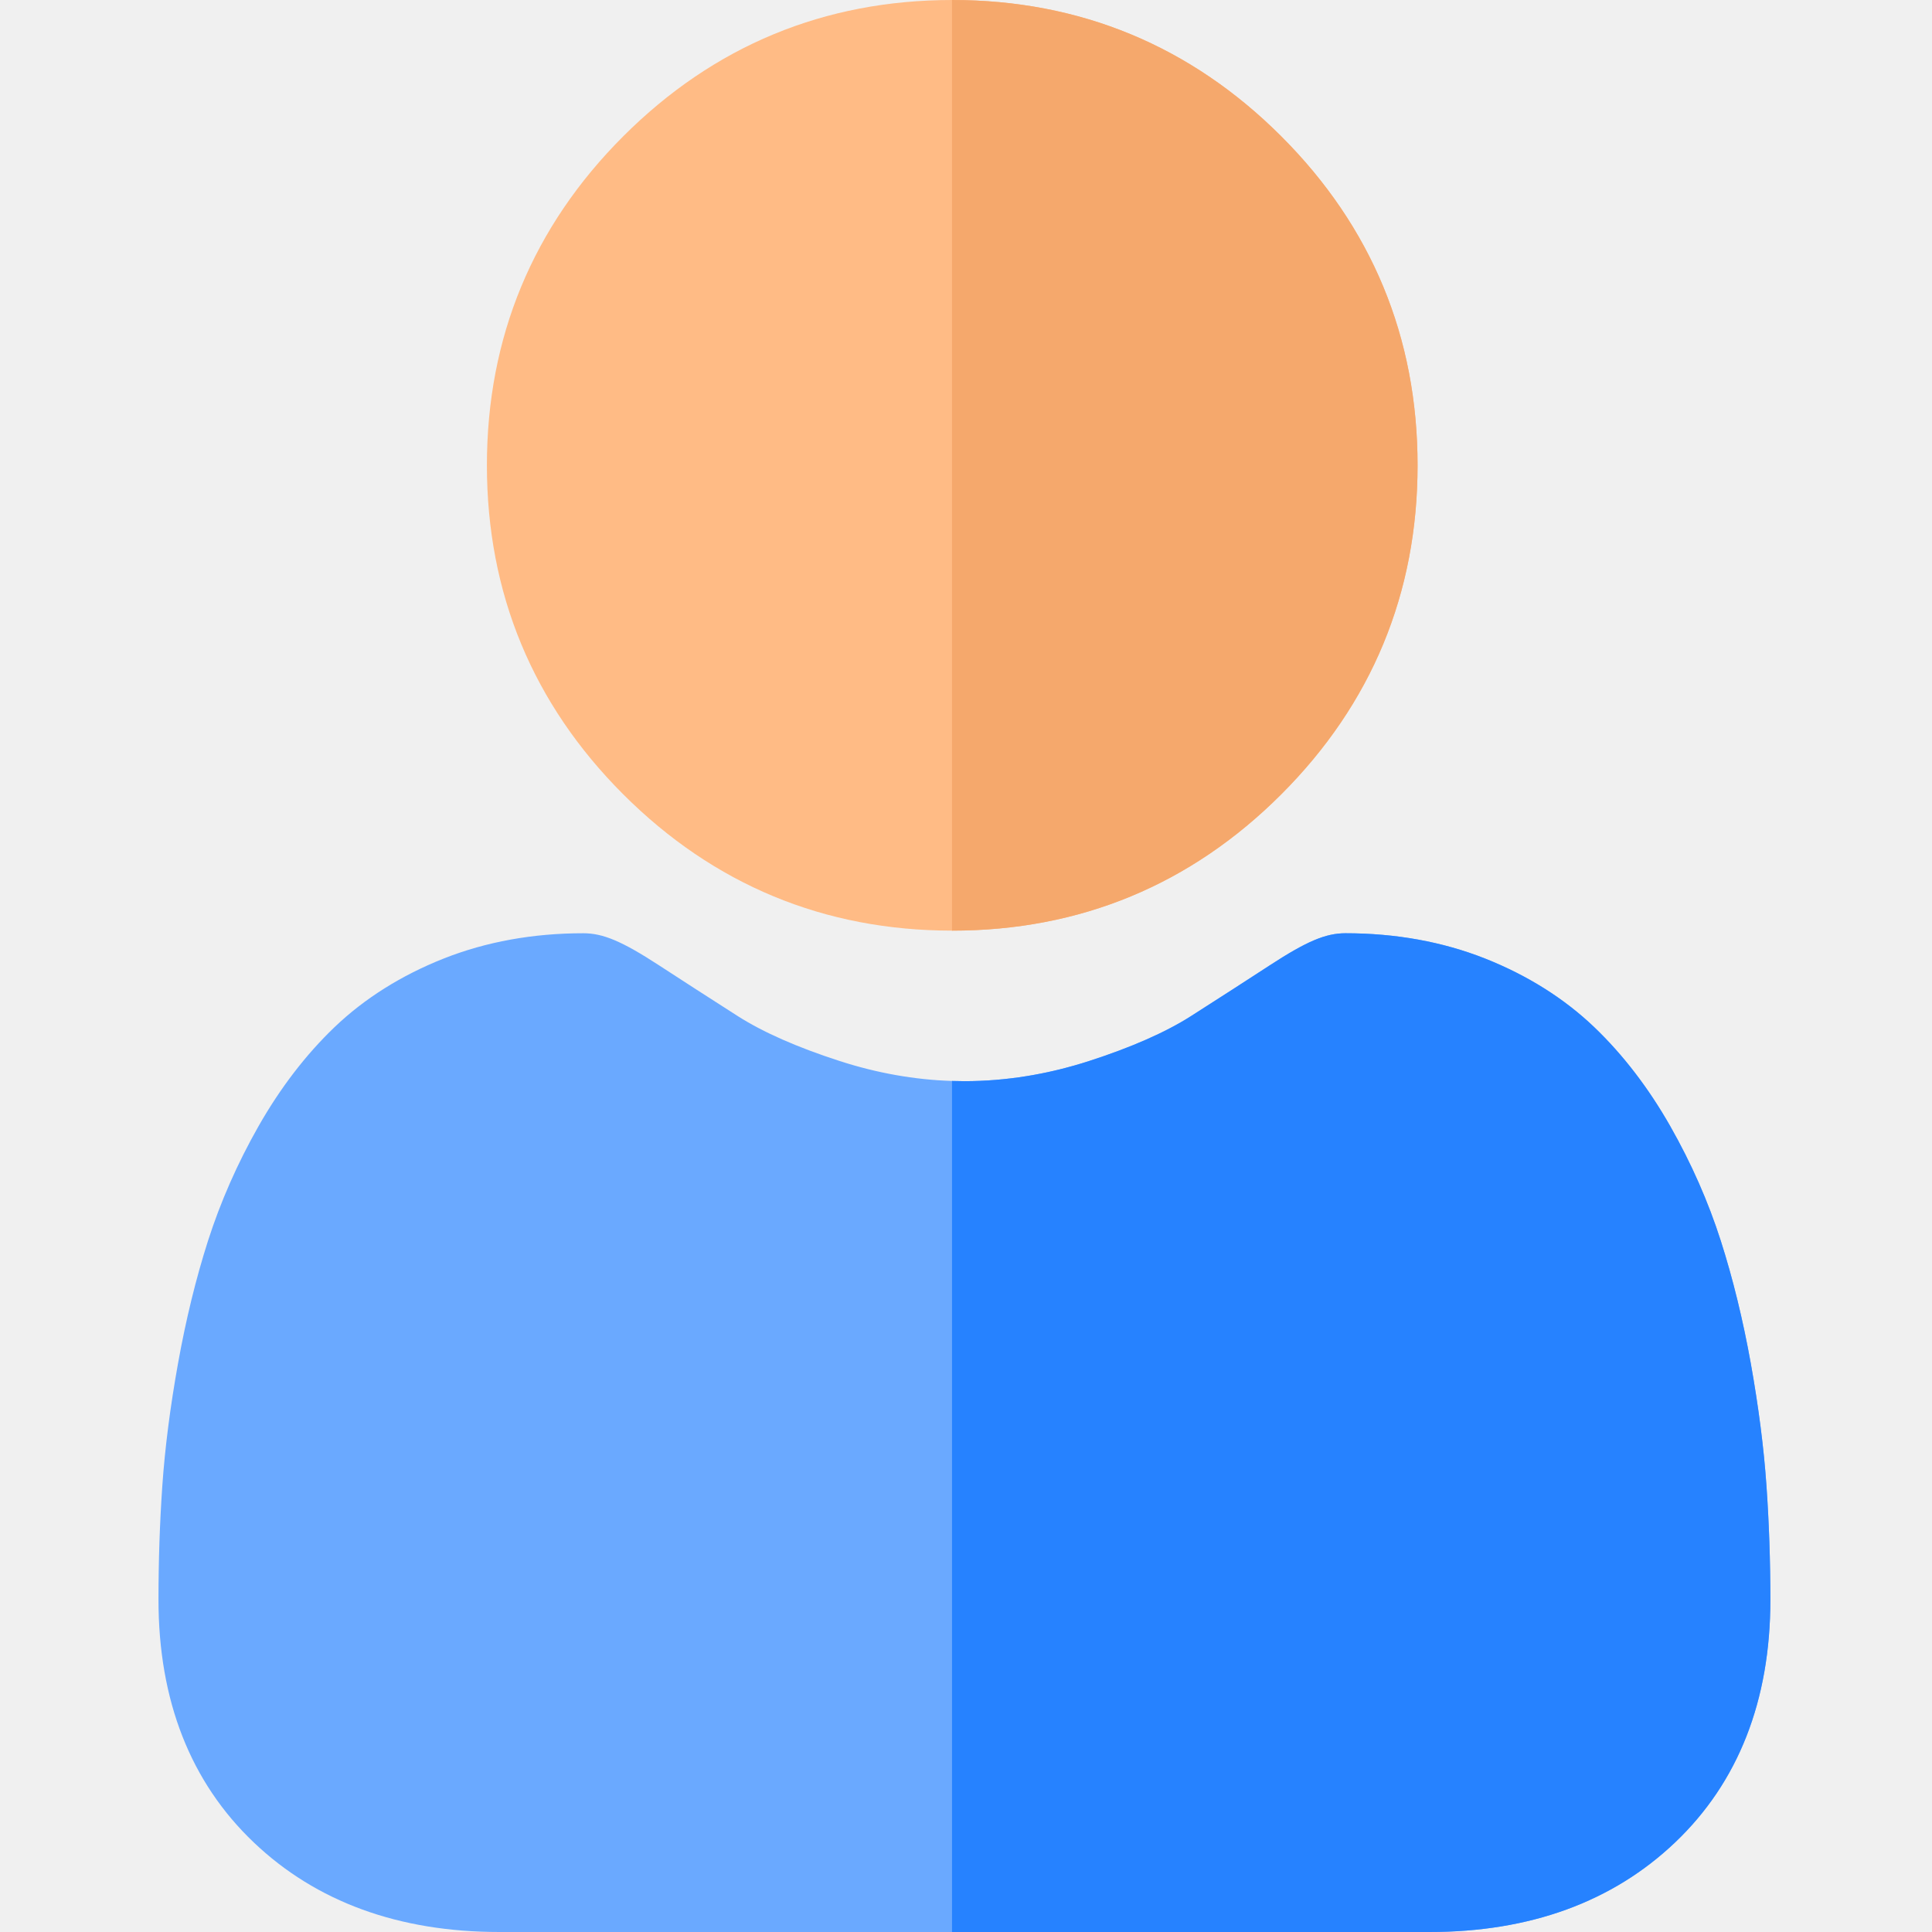
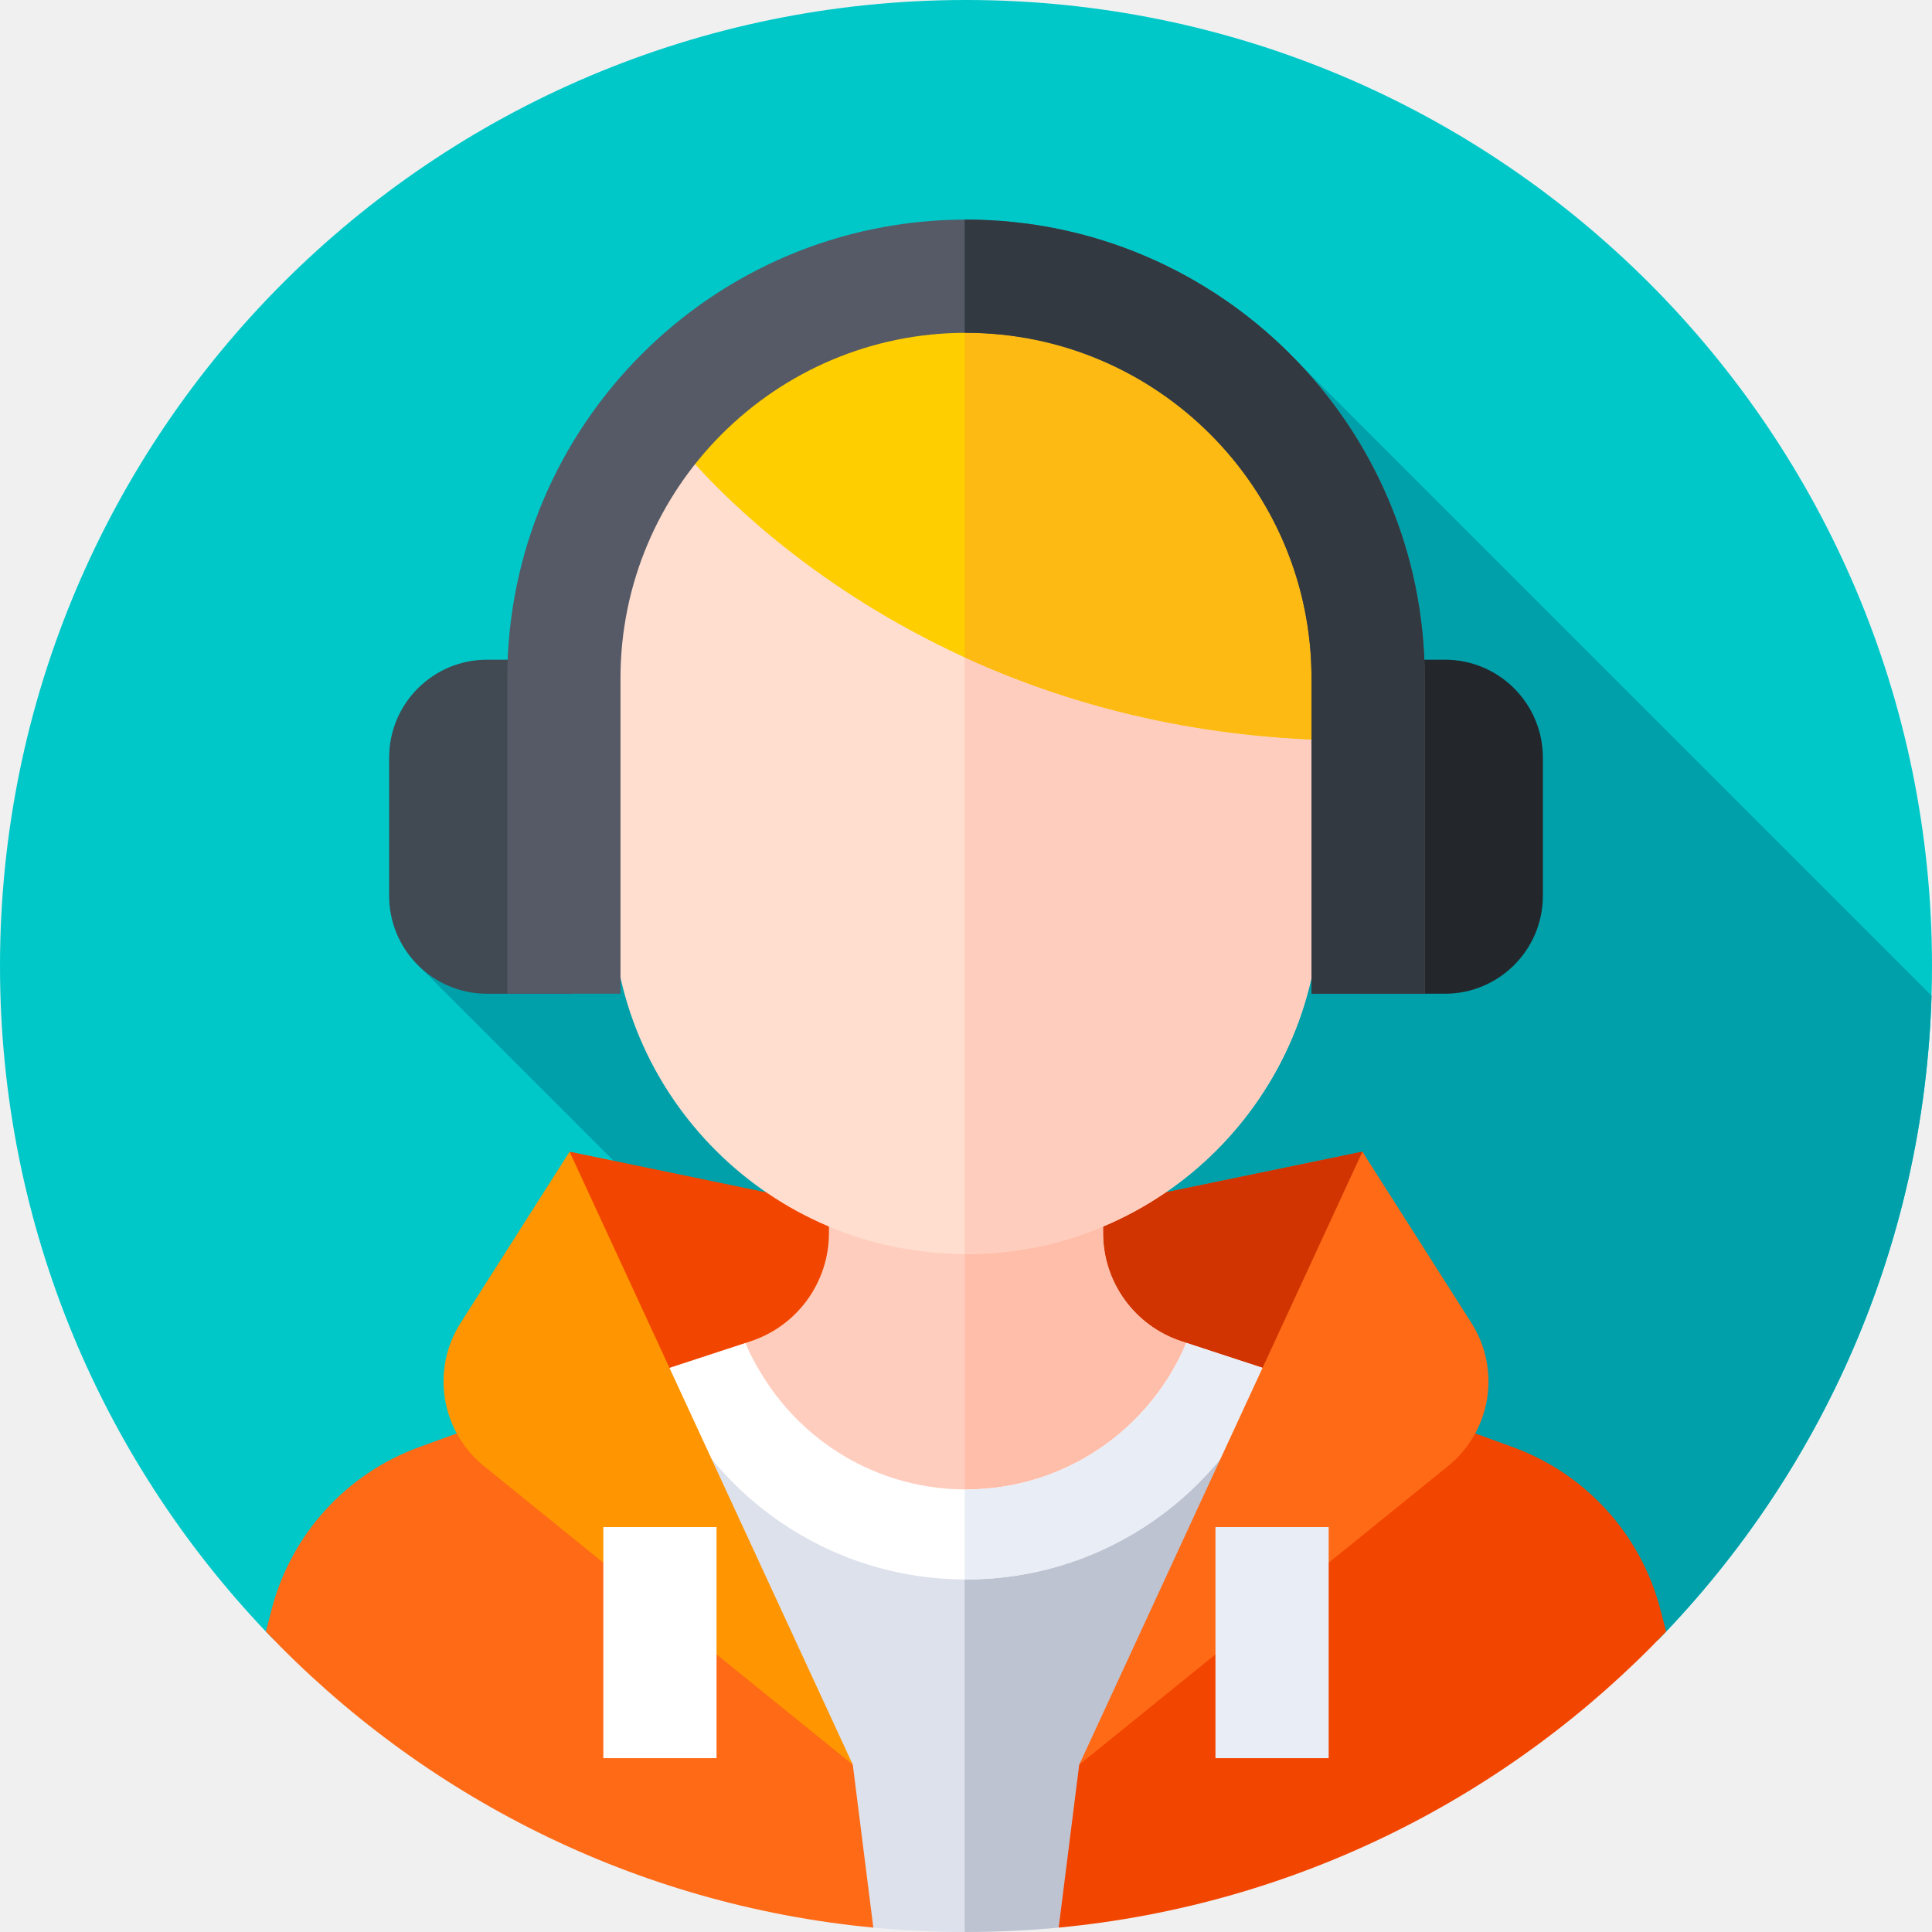
- <svg xmlns="http://www.w3.org/2000/svg" viewBox="-42 0 512 512">
-   <path d="m333.672 123.309c0 33.887-12.152 63.219-36.125 87.195-23.973 23.973-53.309 36.125-87.195 36.125h-.059c-33.844-.012-63.16-12.164-87.133-36.125-23.977-23.977-36.125-53.309-36.125-87.195 0-33.875 12.148-63.211 36.125-87.184 23.961-23.965 53.277-36.113 87.133-36.125h.059c33.875 0 63.211 12.152 87.195 36.125 23.973 23.973 36.125 53.309 36.125 87.184zm0 0" fill="#ffbb85" />
-   <path d="m427.168 423.945c0 26.734-8.504 48.379-25.254 64.32-16.555 15.754-38.449 23.734-65.07 23.734h-246.531c-26.621 0-48.516-7.98-65.059-23.734-16.762-15.953-25.254-37.594-25.254-64.32 0-10.281.34-20.453 1.02-30.234.691-10 2.09-20.883 4.152-32.363 2.078-11.574 4.75-22.516 7.949-32.516 3.32-10.352 7.812-20.562 13.371-30.344 5.773-10.152 12.555-18.996 20.156-26.277 7.969-7.621 17.711-13.742 28.973-18.203 11.223-4.438 23.664-6.688 36.977-6.688 5.223 0 10.281 2.137 20.031 8.488 6.102 3.98 13.133 8.512 20.895 13.473 6.703 4.273 15.781 8.281 27.004 11.902 9.863 3.191 19.875 4.973 29.766 5.281 1.09.039 2.18.059 3.27.059 10.984 0 22.094-1.801 33.047-5.34 11.223-3.621 20.312-7.629 27.012-11.902 7.844-5.012 14.875-9.539 20.887-13.461 9.758-6.363 14.809-8.5 20.043-8.5 13.301 0 25.742 2.25 36.973 6.688 11.262 4.461 21.004 10.594 28.965 18.203 7.613 7.281 14.395 16.125 20.164 26.277 5.562 9.789 10.062 19.992 13.371 30.332 3.203 10.012 5.883 20.953 7.961 32.535 2.051 11.492 3.453 22.375 4.141 32.348.691 9.75 1.031 19.922 1.043 30.242zm0 0" fill="#6aa9ff" />
-   <path d="m210.352 246.629h-.059v-246.629h.059c33.875 0 63.211 12.152 87.195 36.125 23.973 23.973 36.125 53.309 36.125 87.184 0 33.887-12.152 63.219-36.125 87.195-23.973 23.973-53.309 36.125-87.195 36.125zm0 0" fill="#f5a86c" />
-   <path d="m427.168 423.945c0 26.734-8.504 48.379-25.254 64.32-16.555 15.754-38.449 23.734-65.07 23.734h-126.551v-225.535c1.09.039 2.18.059 3.27.059 10.984 0 22.094-1.801 33.047-5.34 11.223-3.621 20.312-7.629 27.012-11.902 7.844-5.012 14.875-9.539 20.887-13.461 9.758-6.363 14.809-8.5 20.043-8.5 13.301 0 25.742 2.25 36.973 6.688 11.262 4.461 21.004 10.594 28.965 18.203 7.613 7.281 14.395 16.125 20.164 26.277 5.562 9.789 10.062 19.992 13.371 30.332 3.203 10.012 5.883 20.953 7.961 32.535 2.051 11.492 3.453 22.375 4.141 32.348.691 9.75 1.031 19.922 1.043 30.242zm0 0" fill="#2682ff" />
+ <svg xmlns="http://www.w3.org/2000/svg" id="Capa_1" enable-background="new 0 0 512 512" height="512" viewBox="0 0 512 512" width="512">
+   <g>
+     <g>
+       <g>
+         <g>
+           <g>
+             <g>
+               <g>
+                 <path d="m72.567 434.574c-44.906-46.121-72.567-109.117-72.567-178.574 0-141.385 114.615-256 256-256s256 114.615 256 256c0 69.457-27.661 132.453-72.567 178.574z" fill="#00c8c8" />
+               </g>
+             </g>
+           </g>
+         </g>
+       </g>
+     </g>
+     <path d="m511.881 263.87-167.707-167.707-233.181 159.837 178.574 178.574h149.866c43.204-44.373 70.445-104.366 72.448-170.704z" fill="#00a0aa" />
+     <g>
+       <g>
+         <path d="m151.365 263.351h-22.281c-14.337 0-25.96-11.623-25.96-25.96v-36.606c0-14.337 11.623-25.96 25.96-25.96h22.281z" fill="#414952" />
+       </g>
+       <g>
+         <path d="m382.916 263.351h-22.281v-88.526h22.281c14.337 0 25.96 11.623 25.96 25.96v36.606c0 14.337-11.623 25.96-25.96 25.96z" fill="#23272b" />
+       </g>
+     </g>
+     <g>
+       <path d="m339.917 392.195-188.197 2.522-.772-89.508 105.052 21.719 105.052-21.719 24.801 46.914z" fill="#f24500" />
+     </g>
+     <g>
+       <path d="m385.853 352.123-24.801-46.914-105.052 21.719-.356-.073v66.47l84.273-1.13z" fill="#d13400" />
+     </g>
+     <g>
+       <g>
+         <path d="m292.317 326.752v-39.35h-72.634v39.35c0 13.064-8.396 24.649-20.811 28.717l-1.255.411c9.56 22.812 32.1 45.112 58.383 45.112s48.823-22.299 58.383-45.112l-1.254-.411c-12.416-4.067-20.812-15.652-20.812-28.717z" fill="#ffcdbe" />
+       </g>
+       <g>
+         <path d="m313.128 355.469c-12.415-4.067-20.811-15.652-20.811-28.717v-39.35h-36.673v113.579c.119.001.237.01.356.01 26.283 0 48.823-22.299 58.383-45.112z" fill="#ffbeaa" />
+       </g>
+       <g>
+         <path d="m256 413.046c-36.866 0-68.384-17.372-81.11-49.721l-34.616 11.34c-22.038 7.219-41.107 21.451-54.299 40.523l145.463 95.649c8.084.769 16.277 1.163 24.562 1.163.571 0 1.138-.017 1.709-.02v-98.959c-.57.008-1.137.025-1.709.025z" fill="#dce1eb" />
+       </g>
+       <g>
+         <path d="m371.726 374.665-34.616-11.34c-12.725 32.349-44.244 49.721-81.11 49.721-.119 0-.237-.005-.356-.005v98.955c.119 0 .237.004.356.004 8.285 0 16.478-.394 24.562-1.163l145.463-95.649c-13.192-19.072-32.262-33.304-54.299-40.523z" fill="#bec3d2" />
+       </g>
+       <g>
+         <path d="m256 418.571c36.866 0 68.384-22.897 81.11-55.246l-22.727-7.445c-9.56 22.812-32.1 38.837-58.383 38.837s-48.823-16.025-58.383-38.837l-22.727 7.445c12.726 32.349 44.244 55.246 81.11 55.246z" fill="#fff" />
+       </g>
+       <g>
+         <path d="m314.383 355.88c-9.56 22.812-32.1 38.837-58.383 38.837-.119 0-.237-.006-.356-.007v23.854c.119 0 .237.007.356.007 36.866 0 68.384-22.897 81.11-55.246z" fill="#e9edf5" />
+       </g>
+     </g>
+     <g>
+       <g>
+         <path d="m256 332.337c-51.82 0-93.828-42.008-93.828-93.828v-57.966c0-51.82 42.008-93.828 93.828-93.828 51.82 0 93.828 42.008 93.828 93.828v57.966c0 51.819-42.008 93.828-93.828 93.828z" fill="#ffdecf" />
+       </g>
+     </g>
+     <g>
+       <g>
+         <path d="m256 86.716c-.119 0-.237.004-.356.004v245.612c.119 0 .237.005.356.005 51.82 0 93.828-42.008 93.828-93.828v-57.966c0-51.819-42.008-93.827-93.828-93.827z" fill="#ffcdbe" />
+       </g>
+     </g>
+     <g>
+       <path d="m70.458 432.381c41.346 43.48 97.817 72.443 160.979 78.456l-5.439-43.167-57.774-104.959-57.14 20.791c-19.299 7.022-33.913 23.084-39.086 42.959z" fill="#fe6a16" />
+     </g>
+     <g>
+       <path d="m441.542 432.381c-41.346 43.48-97.817 72.443-160.98 78.456l5.439-43.167 57.774-104.959 57.14 20.791c19.299 7.022 33.913 23.084 39.086 42.959z" fill="#f24500" />
+     </g>
+     <g>
+       <path d="m383.747 388.534-97.746 79.136 75.051-162.461 28.885 45.378c7.882 12.383 5.219 28.71-6.19 37.947z" fill="#fe6a16" />
+     </g>
+     <g>
+       <path d="m128.253 388.534 97.746 79.136-75.051-162.461-28.885 45.378c-7.882 12.383-5.219 28.71 6.19 37.947z" fill="#ff9500" />
+     </g>
+     <g>
+       <g>
+         <path d="m322.11 404.684h30v61.249h-30z" fill="#e9edf5" />
+       </g>
+       <g>
+         <path d="m159.89 404.684h30v61.249h-30z" fill="#fff" />
+       </g>
+     </g>
+     <g>
+       <path d="m179.953 117.988s58.208 76.452 175.058 78.19l-7.187-67.632-46.242-41.83-54.299-3.479-40.395 3.479z" fill="#ffce00" />
+     </g>
+     <g>
+       <path d="m347.824 128.545-46.242-41.83-45.938-2.943v90.431c26.269 12.035 59.383 21.379 99.368 21.974z" fill="#fdba12" />
+     </g>
+     <g>
+       <path d="m377.566 263.351h-30v-83.587c0-50.49-41.077-91.566-91.566-91.566s-91.566 41.076-91.566 91.566v83.587h-30v-83.587c0-67.032 54.535-121.566 121.566-121.566s121.566 54.534 121.566 121.566z" fill="#555a66" />
+     </g>
+     <g>
+       <path d="m256 58.198c-.119 0-.237.004-.356.005v30c.119 0 .237-.005.356-.005 50.49 0 91.566 41.076 91.566 91.566v83.587h30v-83.587c0-67.032-54.534-121.566-121.566-121.566z" fill="#333940" />
+     </g>
+   </g>
</svg>
